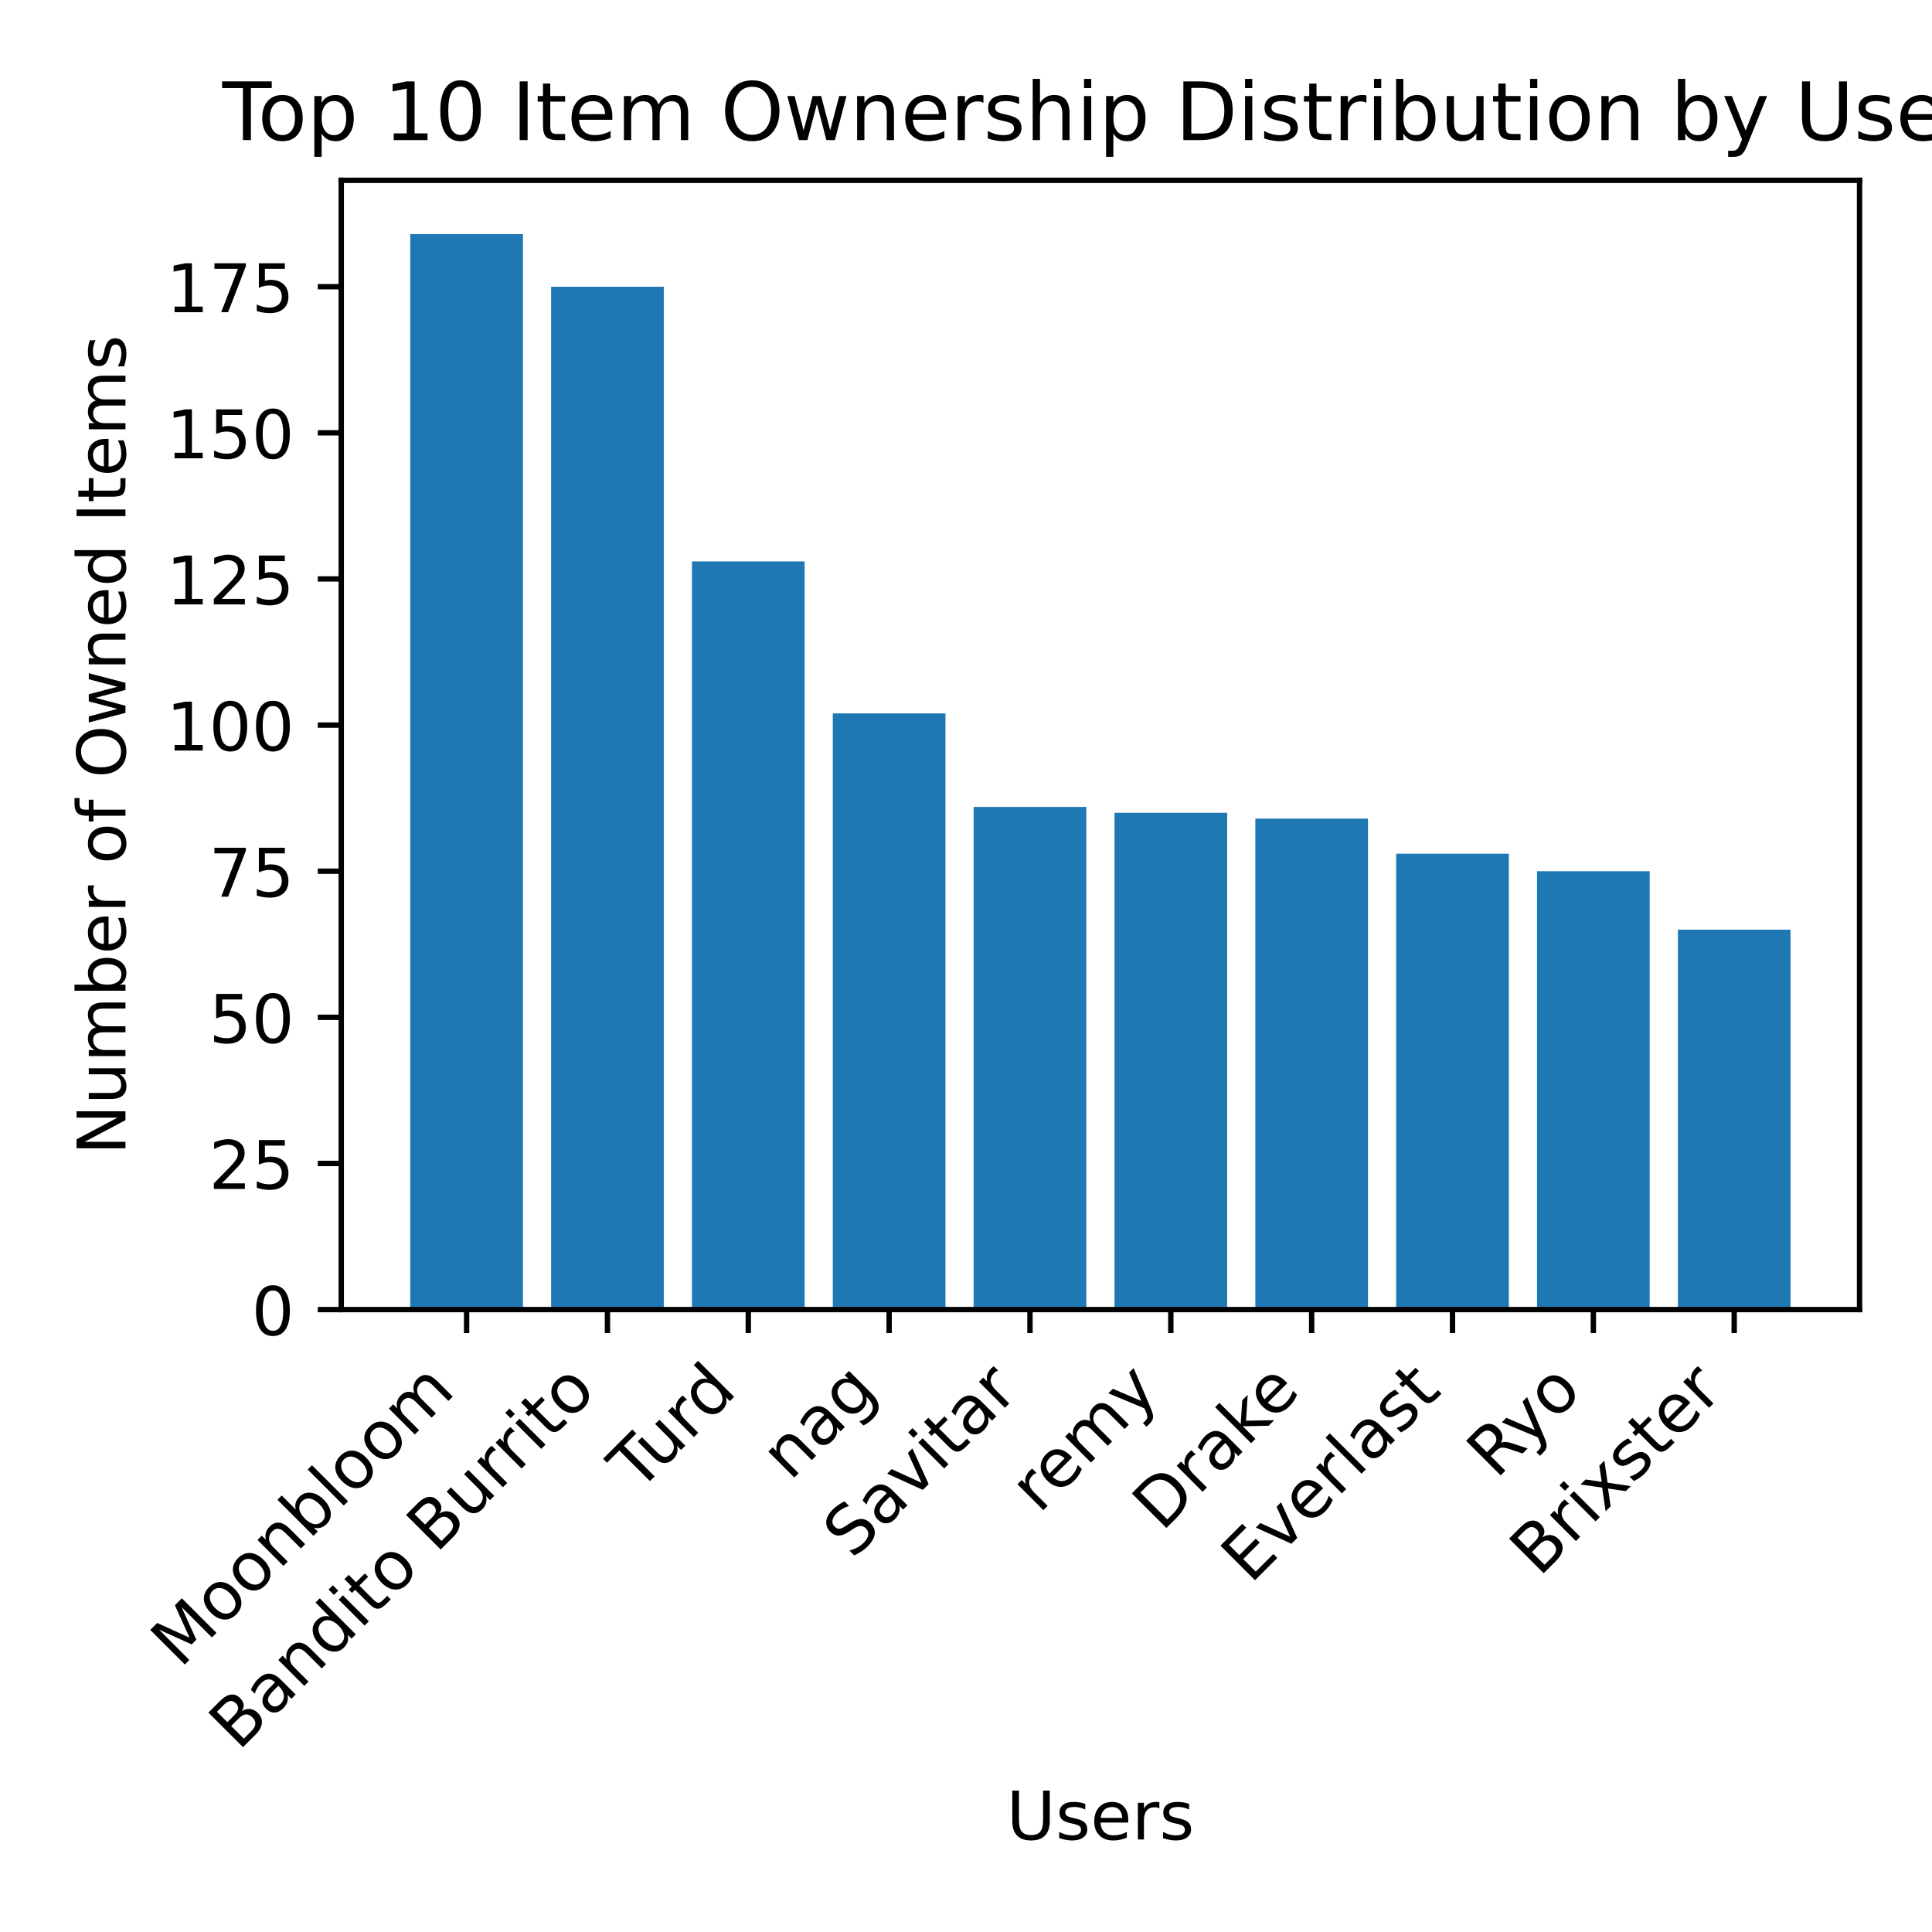
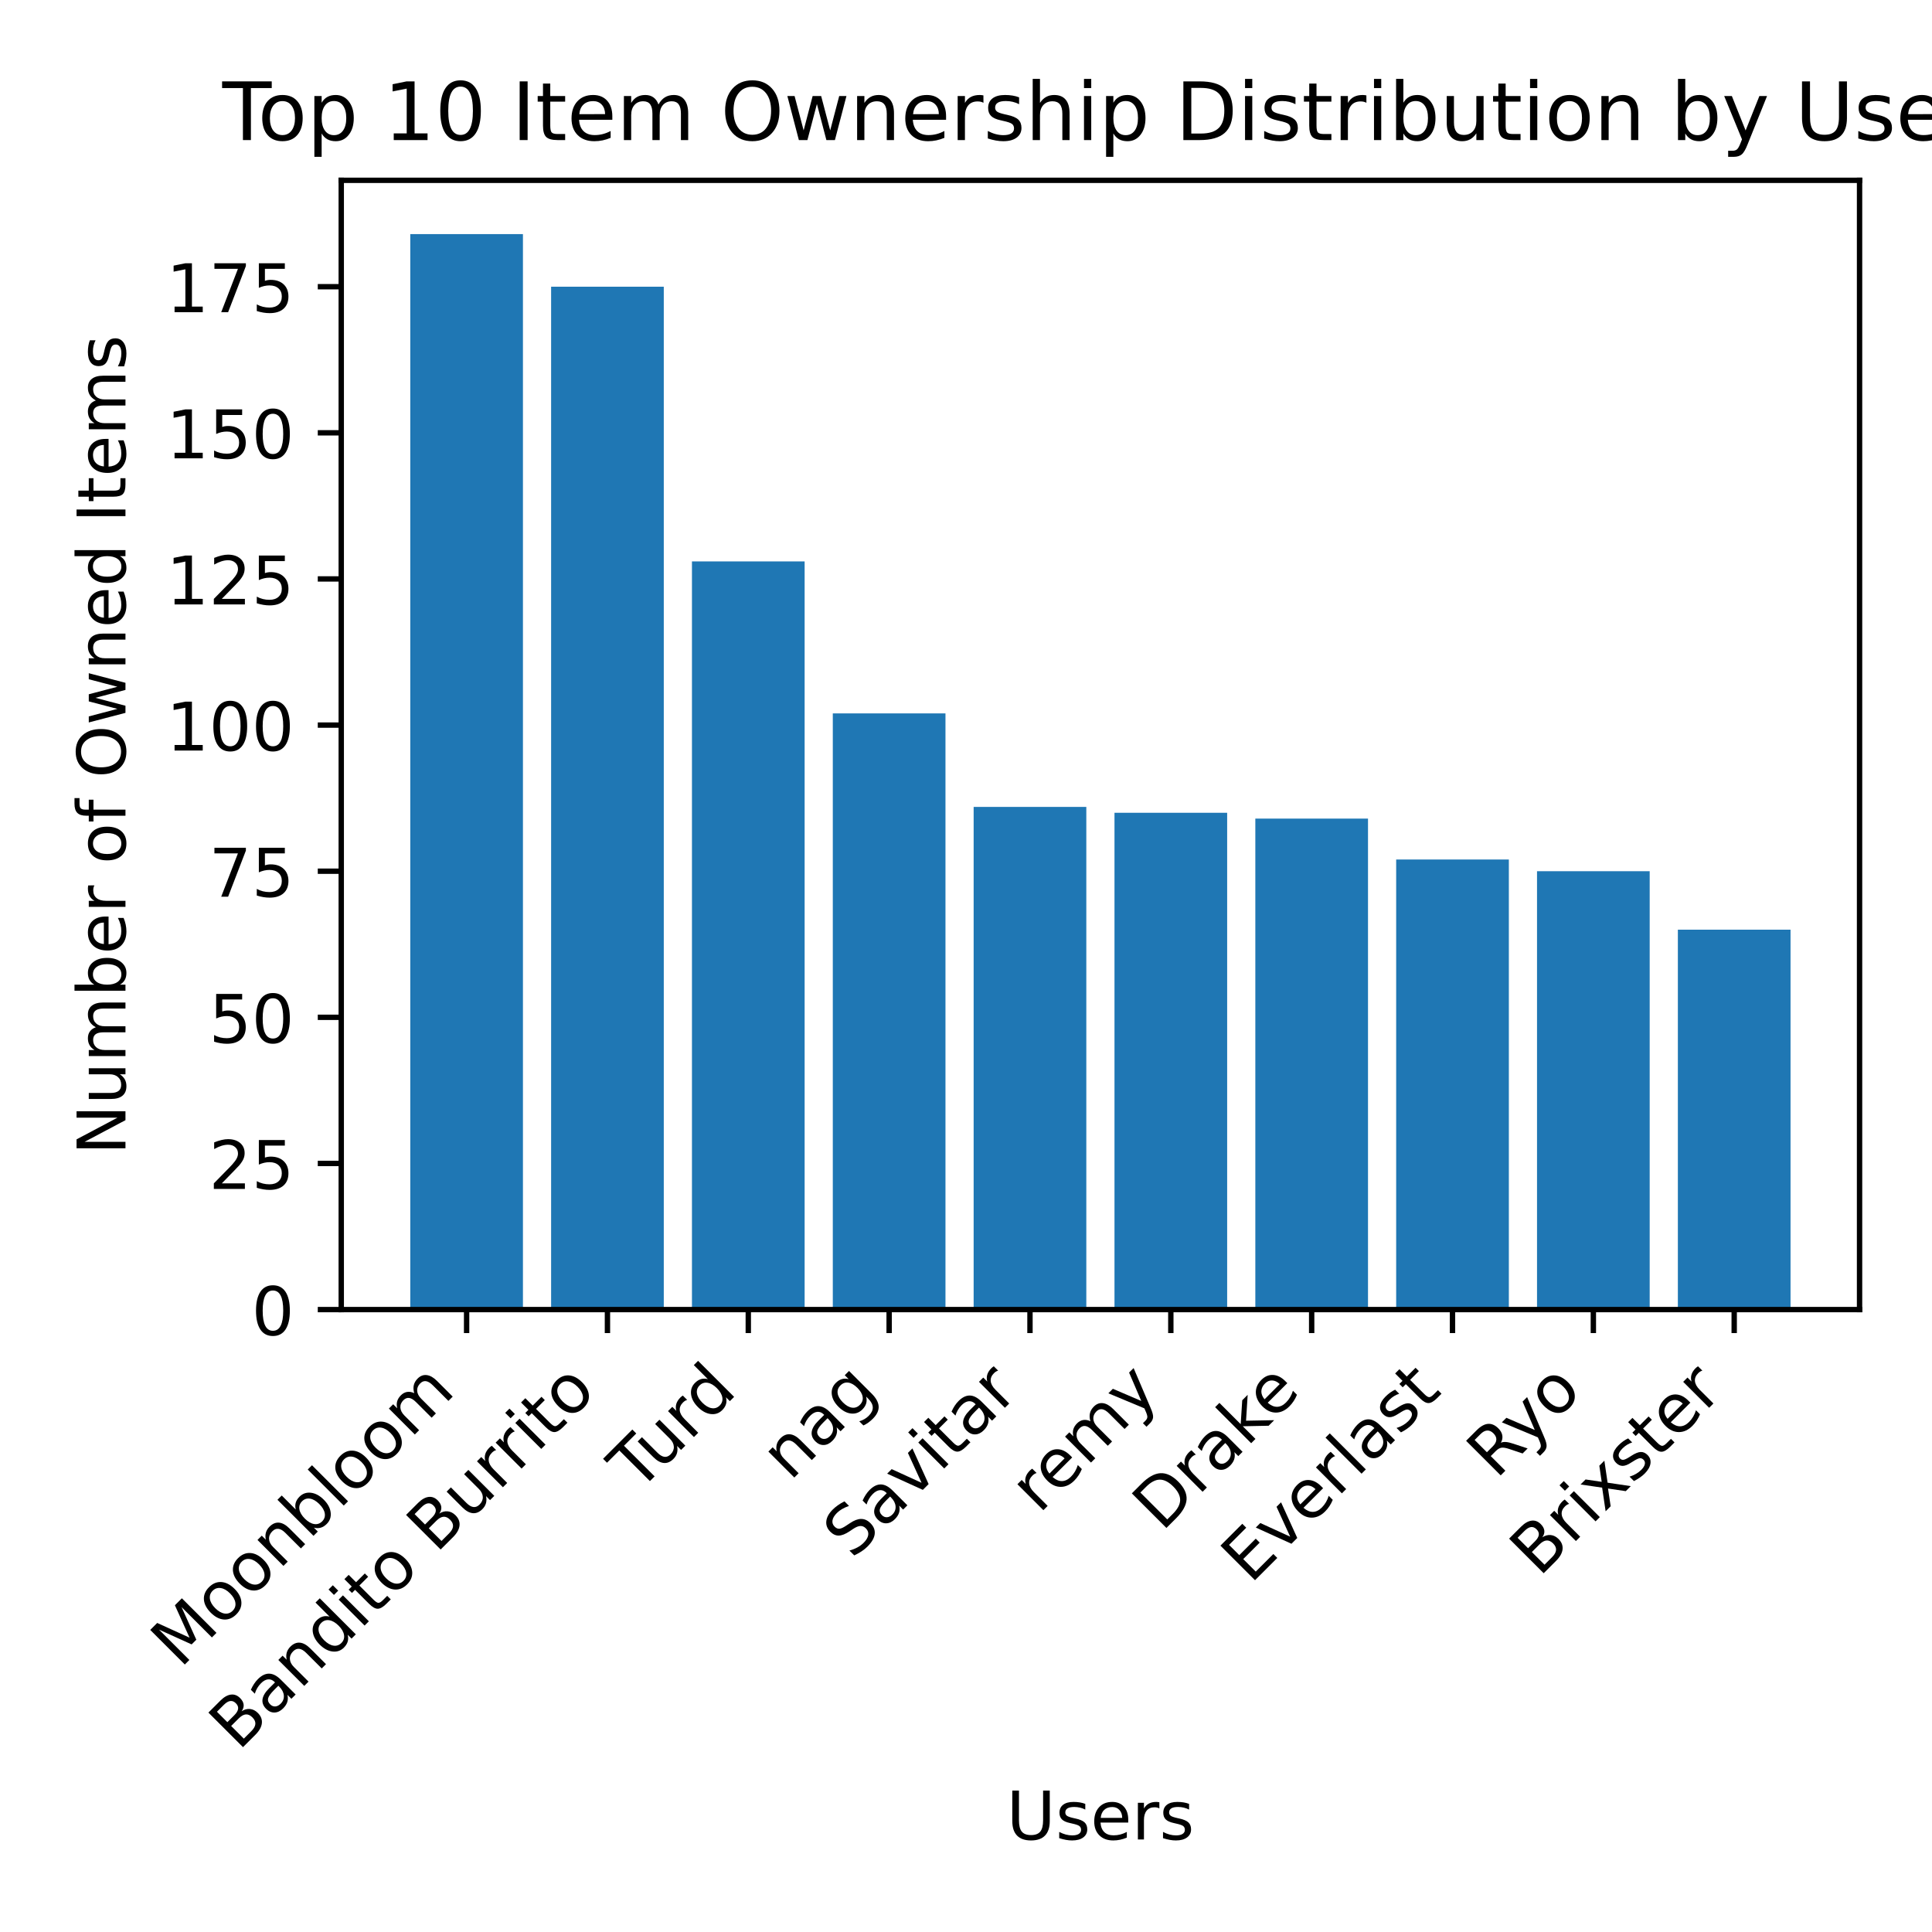
<svg xmlns="http://www.w3.org/2000/svg" xmlns:xlink="http://www.w3.org/1999/xlink" width="288pt" height="288pt" viewBox="0 0 288 288" version="1.1">
  <defs>
    <style type="text/css">*{stroke-linejoin: round; stroke-linecap: butt}</style>
  </defs>
  <g id="figure_1">
    <g id="patch_1">
      <path d="M 0 288  L 288 288  L 288 0  L 0 0  z " style="fill: #ffffff" />
    </g>
    <g id="axes_1">
      <g id="patch_2">
        <path d="M 50.87 195.217  L 277.2 195.217  L 277.2 26.88  L 50.87 26.88  z " style="fill: #ffffff" />
      </g>
      <g id="patch_3">
-         <path d="M 61.158 195.217  L 77.954 195.217  L 77.954 34.896  L 61.158 34.896  z " clip-path="url(#p4b53e08533)" style="fill: #1f77b4" />
+         <path d="M 61.158 195.217  L 77.954 195.217  L 77.954 34.896  L 61.158 34.896  z " clip-path="url(#pe0f79b9801)" style="fill: #1f77b4" />
      </g>
      <g id="patch_4">
-         <path d="M 82.153 195.217  L 98.949 195.217  L 98.949 42.738  L 82.153 42.738  z " clip-path="url(#p4b53e08533)" style="fill: #1f77b4" />
+         <path d="M 82.153 195.217  L 98.949 195.217  L 98.949 42.738  L 82.153 42.738  z " clip-path="url(#pe0f79b9801)" style="fill: #1f77b4" />
      </g>
      <g id="patch_5">
-         <path d="M 103.148 195.217  L 119.945 195.217  L 119.945 83.689  L 103.148 83.689  z " clip-path="url(#p4b53e08533)" style="fill: #1f77b4" />
+         <path d="M 103.148 195.217  L 119.945 195.217  L 119.945 83.689  L 103.148 83.689  z " clip-path="url(#pe0f79b9801)" style="fill: #1f77b4" />
      </g>
      <g id="patch_6">
-         <path d="M 124.144 195.217  L 140.94 195.217  L 140.94 106.343  L 124.144 106.343  z " clip-path="url(#p4b53e08533)" style="fill: #1f77b4" />
+         <path d="M 124.144 195.217  L 140.94 195.217  L 140.94 106.343  L 124.144 106.343  z " clip-path="url(#pe0f79b9801)" style="fill: #1f77b4" />
      </g>
      <g id="patch_7">
-         <path d="M 145.139 195.217  L 161.935 195.217  L 161.935 120.284  L 145.139 120.284  z " clip-path="url(#p4b53e08533)" style="fill: #1f77b4" />
+         <path d="M 145.139 195.217  L 161.935 195.217  L 161.935 120.284  L 145.139 120.284  z " clip-path="url(#pe0f79b9801)" style="fill: #1f77b4" />
      </g>
      <g id="patch_8">
-         <path d="M 166.135 195.217  L 182.931 195.217  L 182.931 121.156  L 166.135 121.156  z " clip-path="url(#p4b53e08533)" style="fill: #1f77b4" />
+         <path d="M 166.135 195.217  L 182.931 195.217  L 182.931 121.156  L 166.135 121.156  z " clip-path="url(#pe0f79b9801)" style="fill: #1f77b4" />
      </g>
      <g id="patch_9">
-         <path d="M 187.13 195.217  L 203.926 195.217  L 203.926 122.027  L 187.13 122.027  z " clip-path="url(#p4b53e08533)" style="fill: #1f77b4" />
+         <path d="M 187.13 195.217  L 203.926 195.217  L 203.926 122.027  L 187.13 122.027  z " clip-path="url(#pe0f79b9801)" style="fill: #1f77b4" />
      </g>
      <g id="patch_10">
-         <path d="M 208.125 195.217  L 224.922 195.217  L 224.922 127.255  L 208.125 127.255  z " clip-path="url(#p4b53e08533)" style="fill: #1f77b4" />
+         <path d="M 208.125 195.217  L 224.922 195.217  L 224.922 128.126  L 208.125 128.126  z " clip-path="url(#pe0f79b9801)" style="fill: #1f77b4" />
      </g>
      <g id="patch_11">
-         <path d="M 229.121 195.217  L 245.917 195.217  L 245.917 129.869  L 229.121 129.869  z " clip-path="url(#p4b53e08533)" style="fill: #1f77b4" />
+         <path d="M 229.121 195.217  L 245.917 195.217  L 245.917 129.869  L 229.121 129.869  z " clip-path="url(#pe0f79b9801)" style="fill: #1f77b4" />
      </g>
      <g id="patch_12">
-         <path d="M 250.116 195.217  L 266.912 195.217  L 266.912 138.582  L 250.116 138.582  z " clip-path="url(#p4b53e08533)" style="fill: #1f77b4" />
+         <path d="M 250.116 195.217  L 266.912 195.217  L 266.912 138.582  L 250.116 138.582  z " clip-path="url(#pe0f79b9801)" style="fill: #1f77b4" />
      </g>
      <g id="matplotlib.axis_1">
        <g id="xtick_1">
          <g id="line2d_1">
            <defs>
-               <path id="mb333f259b3" d="M 0 0  L 0 3.5  " style="stroke: #000000; stroke-width: 0.8" />
+               <path id="m6196be6528" d="M 0 0  L 0 3.5  " style="stroke: #000000; stroke-width: 0.8" />
            </defs>
            <g>
-               <use xlink:href="#mb333f259b3" x="69.556" y="195.217" style="stroke: #000000; stroke-width: 0.8" />
+               <use xlink:href="#m6196be6528" x="69.556" y="195.217" style="stroke: #000000; stroke-width: 0.8" />
            </g>
          </g>
          <g id="text_1">
            <g transform="translate(26.85546 248.8196) rotate(-45) scale(0.1 -0.1)">
              <defs>
                <path id="DejaVuSans-4d" d="M 628 4666  L 1569 4666  L 2759 1491  L 3956 4666  L 4897 4666  L 4897 0  L 4281 0  L 4281 4097  L 3078 897  L 2444 897  L 1241 4097  L 1241 0  L 628 0  L 628 4666  z " transform="scale(0.015625)" />
                <path id="DejaVuSans-6f" d="M 1959 3097  Q 1497 3097 1228 2736  Q 959 2375 959 1747  Q 959 1119 1226 758  Q 1494 397 1959 397  Q 2419 397 2687 759  Q 2956 1122 2956 1747  Q 2956 2369 2687 2733  Q 2419 3097 1959 3097  z M 1959 3584  Q 2709 3584 3137 3096  Q 3566 2609 3566 1747  Q 3566 888 3137 398  Q 2709 -91 1959 -91  Q 1206 -91 779 398  Q 353 888 353 1747  Q 353 2609 779 3096  Q 1206 3584 1959 3584  z " transform="scale(0.015625)" />
                <path id="DejaVuSans-6e" d="M 3513 2113  L 3513 0  L 2938 0  L 2938 2094  Q 2938 2591 2744 2837  Q 2550 3084 2163 3084  Q 1697 3084 1428 2787  Q 1159 2491 1159 1978  L 1159 0  L 581 0  L 581 3500  L 1159 3500  L 1159 2956  Q 1366 3272 1645 3428  Q 1925 3584 2291 3584  Q 2894 3584 3203 3211  Q 3513 2838 3513 2113  z " transform="scale(0.015625)" />
                <path id="DejaVuSans-62" d="M 3116 1747  Q 3116 2381 2855 2742  Q 2594 3103 2138 3103  Q 1681 3103 1420 2742  Q 1159 2381 1159 1747  Q 1159 1113 1420 752  Q 1681 391 2138 391  Q 2594 391 2855 752  Q 3116 1113 3116 1747  z M 1159 2969  Q 1341 3281 1617 3432  Q 1894 3584 2278 3584  Q 2916 3584 3314 3078  Q 3713 2572 3713 1747  Q 3713 922 3314 415  Q 2916 -91 2278 -91  Q 1894 -91 1617 61  Q 1341 213 1159 525  L 1159 0  L 581 0  L 581 4863  L 1159 4863  L 1159 2969  z " transform="scale(0.015625)" />
                <path id="DejaVuSans-6c" d="M 603 4863  L 1178 4863  L 1178 0  L 603 0  L 603 4863  z " transform="scale(0.015625)" />
                <path id="DejaVuSans-6d" d="M 3328 2828  Q 3544 3216 3844 3400  Q 4144 3584 4550 3584  Q 5097 3584 5394 3201  Q 5691 2819 5691 2113  L 5691 0  L 5113 0  L 5113 2094  Q 5113 2597 4934 2840  Q 4756 3084 4391 3084  Q 3944 3084 3684 2787  Q 3425 2491 3425 1978  L 3425 0  L 2847 0  L 2847 2094  Q 2847 2600 2669 2842  Q 2491 3084 2119 3084  Q 1678 3084 1418 2786  Q 1159 2488 1159 1978  L 1159 0  L 581 0  L 581 3500  L 1159 3500  L 1159 2956  Q 1356 3278 1631 3431  Q 1906 3584 2284 3584  Q 2666 3584 2933 3390  Q 3200 3197 3328 2828  z " transform="scale(0.015625)" />
              </defs>
              <use xlink:href="#DejaVuSans-4d" />
              <use xlink:href="#DejaVuSans-6f" x="86.279" />
              <use xlink:href="#DejaVuSans-6f" x="147.461" />
              <use xlink:href="#DejaVuSans-6e" x="208.643" />
              <use xlink:href="#DejaVuSans-62" x="272.021" />
              <use xlink:href="#DejaVuSans-6c" x="335.498" />
              <use xlink:href="#DejaVuSans-6f" x="363.281" />
              <use xlink:href="#DejaVuSans-6f" x="424.463" />
              <use xlink:href="#DejaVuSans-6d" x="485.645" />
            </g>
          </g>
        </g>
        <g id="xtick_2">
          <g id="line2d_2">
            <g>
-               <use xlink:href="#mb333f259b3" x="90.551" y="195.217" style="stroke: #000000; stroke-width: 0.8" />
+               <use xlink:href="#m6196be6528" x="90.551" y="195.217" style="stroke: #000000; stroke-width: 0.8" />
            </g>
          </g>
          <g id="text_2">
            <g transform="translate(35.52949 261.141) rotate(-45) scale(0.1 -0.1)">
              <defs>
                <path id="DejaVuSans-42" d="M 1259 2228  L 1259 519  L 2272 519  Q 2781 519 3026 730  Q 3272 941 3272 1375  Q 3272 1813 3026 2020  Q 2781 2228 2272 2228  L 1259 2228  z M 1259 4147  L 1259 2741  L 2194 2741  Q 2656 2741 2882 2914  Q 3109 3088 3109 3444  Q 3109 3797 2882 3972  Q 2656 4147 2194 4147  L 1259 4147  z M 628 4666  L 2241 4666  Q 2963 4666 3353 4366  Q 3744 4066 3744 3513  Q 3744 3084 3544 2831  Q 3344 2578 2956 2516  Q 3422 2416 3680 2098  Q 3938 1781 3938 1306  Q 3938 681 3513 340  Q 3088 0 2303 0  L 628 0  L 628 4666  z " transform="scale(0.015625)" />
                <path id="DejaVuSans-61" d="M 2194 1759  Q 1497 1759 1228 1600  Q 959 1441 959 1056  Q 959 750 1161 570  Q 1363 391 1709 391  Q 2188 391 2477 730  Q 2766 1069 2766 1631  L 2766 1759  L 2194 1759  z M 3341 1997  L 3341 0  L 2766 0  L 2766 531  Q 2569 213 2275 61  Q 1981 -91 1556 -91  Q 1019 -91 701 211  Q 384 513 384 1019  Q 384 1609 779 1909  Q 1175 2209 1959 2209  L 2766 2209  L 2766 2266  Q 2766 2663 2505 2880  Q 2244 3097 1772 3097  Q 1472 3097 1187 3025  Q 903 2953 641 2809  L 641 3341  Q 956 3463 1253 3523  Q 1550 3584 1831 3584  Q 2591 3584 2966 3190  Q 3341 2797 3341 1997  z " transform="scale(0.015625)" />
                <path id="DejaVuSans-64" d="M 2906 2969  L 2906 4863  L 3481 4863  L 3481 0  L 2906 0  L 2906 525  Q 2725 213 2448 61  Q 2172 -91 1784 -91  Q 1150 -91 751 415  Q 353 922 353 1747  Q 353 2572 751 3078  Q 1150 3584 1784 3584  Q 2172 3584 2448 3432  Q 2725 3281 2906 2969  z M 947 1747  Q 947 1113 1208 752  Q 1469 391 1925 391  Q 2381 391 2643 752  Q 2906 1113 2906 1747  Q 2906 2381 2643 2742  Q 2381 3103 1925 3103  Q 1469 3103 1208 2742  Q 947 2381 947 1747  z " transform="scale(0.015625)" />
                <path id="DejaVuSans-69" d="M 603 3500  L 1178 3500  L 1178 0  L 603 0  L 603 3500  z M 603 4863  L 1178 4863  L 1178 4134  L 603 4134  L 603 4863  z " transform="scale(0.015625)" />
                <path id="DejaVuSans-74" d="M 1172 4494  L 1172 3500  L 2356 3500  L 2356 3053  L 1172 3053  L 1172 1153  Q 1172 725 1289 603  Q 1406 481 1766 481  L 2356 481  L 2356 0  L 1766 0  Q 1100 0 847 248  Q 594 497 594 1153  L 594 3053  L 172 3053  L 172 3500  L 594 3500  L 594 4494  L 1172 4494  z " transform="scale(0.015625)" />
                <path id="DejaVuSans-20" transform="scale(0.015625)" />
                <path id="DejaVuSans-75" d="M 544 1381  L 544 3500  L 1119 3500  L 1119 1403  Q 1119 906 1312 657  Q 1506 409 1894 409  Q 2359 409 2629 706  Q 2900 1003 2900 1516  L 2900 3500  L 3475 3500  L 3475 0  L 2900 0  L 2900 538  Q 2691 219 2414 64  Q 2138 -91 1772 -91  Q 1169 -91 856 284  Q 544 659 544 1381  z M 1991 3584  L 1991 3584  z " transform="scale(0.015625)" />
                <path id="DejaVuSans-72" d="M 2631 2963  Q 2534 3019 2420 3045  Q 2306 3072 2169 3072  Q 1681 3072 1420 2755  Q 1159 2438 1159 1844  L 1159 0  L 581 0  L 581 3500  L 1159 3500  L 1159 2956  Q 1341 3275 1631 3429  Q 1922 3584 2338 3584  Q 2397 3584 2469 3576  Q 2541 3569 2628 3553  L 2631 2963  z " transform="scale(0.015625)" />
              </defs>
              <use xlink:href="#DejaVuSans-42" />
              <use xlink:href="#DejaVuSans-61" x="68.604" />
              <use xlink:href="#DejaVuSans-6e" x="129.883" />
              <use xlink:href="#DejaVuSans-64" x="193.262" />
              <use xlink:href="#DejaVuSans-69" x="256.738" />
              <use xlink:href="#DejaVuSans-74" x="284.521" />
              <use xlink:href="#DejaVuSans-6f" x="323.73" />
              <use xlink:href="#DejaVuSans-20" x="384.912" />
              <use xlink:href="#DejaVuSans-42" x="416.699" />
              <use xlink:href="#DejaVuSans-75" x="485.303" />
              <use xlink:href="#DejaVuSans-72" x="548.682" />
              <use xlink:href="#DejaVuSans-72" x="588.045" />
              <use xlink:href="#DejaVuSans-69" x="629.158" />
              <use xlink:href="#DejaVuSans-74" x="656.941" />
              <use xlink:href="#DejaVuSans-6f" x="696.15" />
            </g>
          </g>
        </g>
        <g id="xtick_3">
          <g id="line2d_3">
            <g>
-               <use xlink:href="#mb333f259b3" x="111.547" y="195.217" style="stroke: #000000; stroke-width: 0.8" />
+               <use xlink:href="#m6196be6528" x="111.547" y="195.217" style="stroke: #000000; stroke-width: 0.8" />
            </g>
          </g>
          <g id="text_3">
            <g transform="translate(95.07322 222.5926) rotate(-45) scale(0.1 -0.1)">
              <defs>
                <path id="DejaVuSans-54" d="M -19 4666  L 3928 4666  L 3928 4134  L 2272 4134  L 2272 0  L 1638 0  L 1638 4134  L -19 4134  L -19 4666  z " transform="scale(0.015625)" />
              </defs>
              <use xlink:href="#DejaVuSans-54" />
              <use xlink:href="#DejaVuSans-75" x="45.959" />
              <use xlink:href="#DejaVuSans-72" x="109.338" />
              <use xlink:href="#DejaVuSans-64" x="148.701" />
            </g>
          </g>
        </g>
        <g id="xtick_4">
          <g id="line2d_4">
            <g>
-               <use xlink:href="#mb333f259b3" x="132.542" y="195.217" style="stroke: #000000; stroke-width: 0.8" />
+               <use xlink:href="#m6196be6528" x="132.542" y="195.217" style="stroke: #000000; stroke-width: 0.8" />
            </g>
          </g>
          <g id="text_4">
            <g transform="translate(117.7678 220.8934) rotate(-45) scale(0.1 -0.1)">
              <defs>
                <path id="DejaVuSans-67" d="M 2906 1791  Q 2906 2416 2648 2759  Q 2391 3103 1925 3103  Q 1463 3103 1205 2759  Q 947 2416 947 1791  Q 947 1169 1205 825  Q 1463 481 1925 481  Q 2391 481 2648 825  Q 2906 1169 2906 1791  z M 3481 434  Q 3481 -459 3084 -895  Q 2688 -1331 1869 -1331  Q 1566 -1331 1297 -1286  Q 1028 -1241 775 -1147  L 775 -588  Q 1028 -725 1275 -790  Q 1522 -856 1778 -856  Q 2344 -856 2625 -561  Q 2906 -266 2906 331  L 2906 616  Q 2728 306 2450 153  Q 2172 0 1784 0  Q 1141 0 747 490  Q 353 981 353 1791  Q 353 2603 747 3093  Q 1141 3584 1784 3584  Q 2172 3584 2450 3431  Q 2728 3278 2906 2969  L 2906 3500  L 3481 3500  L 3481 434  z " transform="scale(0.015625)" />
              </defs>
              <use xlink:href="#DejaVuSans-6e" />
              <use xlink:href="#DejaVuSans-61" x="63.379" />
              <use xlink:href="#DejaVuSans-67" x="124.658" />
            </g>
          </g>
        </g>
        <g id="xtick_5">
          <g id="line2d_5">
            <g>
-               <use xlink:href="#mb333f259b3" x="153.537" y="195.217" style="stroke: #000000; stroke-width: 0.8" />
+               <use xlink:href="#m6196be6528" x="153.537" y="195.217" style="stroke: #000000; stroke-width: 0.8" />
            </g>
          </g>
          <g id="text_5">
            <g transform="translate(127.0827 232.5739) rotate(-45) scale(0.1 -0.1)">
              <defs>
                <path id="DejaVuSans-53" d="M 3425 4513  L 3425 3897  Q 3066 4069 2747 4153  Q 2428 4238 2131 4238  Q 1616 4238 1336 4038  Q 1056 3838 1056 3469  Q 1056 3159 1242 3001  Q 1428 2844 1947 2747  L 2328 2669  Q 3034 2534 3370 2195  Q 3706 1856 3706 1288  Q 3706 609 3251 259  Q 2797 -91 1919 -91  Q 1588 -91 1214 -16  Q 841 59 441 206  L 441 856  Q 825 641 1194 531  Q 1563 422 1919 422  Q 2459 422 2753 634  Q 3047 847 3047 1241  Q 3047 1584 2836 1778  Q 2625 1972 2144 2069  L 1759 2144  Q 1053 2284 737 2584  Q 422 2884 422 3419  Q 422 4038 858 4394  Q 1294 4750 2059 4750  Q 2388 4750 2728 4690  Q 3069 4631 3425 4513  z " transform="scale(0.015625)" />
                <path id="DejaVuSans-76" d="M 191 3500  L 800 3500  L 1894 563  L 2988 3500  L 3597 3500  L 2284 0  L 1503 0  L 191 3500  z " transform="scale(0.015625)" />
              </defs>
              <use xlink:href="#DejaVuSans-53" />
              <use xlink:href="#DejaVuSans-61" x="63.477" />
              <use xlink:href="#DejaVuSans-76" x="124.756" />
              <use xlink:href="#DejaVuSans-69" x="183.936" />
              <use xlink:href="#DejaVuSans-74" x="211.719" />
              <use xlink:href="#DejaVuSans-61" x="250.928" />
              <use xlink:href="#DejaVuSans-72" x="312.207" />
            </g>
          </g>
        </g>
        <g id="xtick_6">
          <g id="line2d_6">
            <g>
-               <use xlink:href="#mb333f259b3" x="174.533" y="195.217" style="stroke: #000000; stroke-width: 0.8" />
+               <use xlink:href="#m6196be6528" x="174.533" y="195.217" style="stroke: #000000; stroke-width: 0.8" />
            </g>
          </g>
          <g id="text_6">
            <g transform="translate(154.8906 225.7613) rotate(-45) scale(0.1 -0.1)">
              <defs>
                <path id="DejaVuSans-65" d="M 3597 1894  L 3597 1613  L 953 1613  Q 991 1019 1311 708  Q 1631 397 2203 397  Q 2534 397 2845 478  Q 3156 559 3463 722  L 3463 178  Q 3153 47 2828 -22  Q 2503 -91 2169 -91  Q 1331 -91 842 396  Q 353 884 353 1716  Q 353 2575 817 3079  Q 1281 3584 2069 3584  Q 2775 3584 3186 3129  Q 3597 2675 3597 1894  z M 3022 2063  Q 3016 2534 2758 2815  Q 2500 3097 2075 3097  Q 1594 3097 1305 2825  Q 1016 2553 972 2059  L 3022 2063  z " transform="scale(0.015625)" />
                <path id="DejaVuSans-79" d="M 2059 -325  Q 1816 -950 1584 -1140  Q 1353 -1331 966 -1331  L 506 -1331  L 506 -850  L 844 -850  Q 1081 -850 1212 -737  Q 1344 -625 1503 -206  L 1606 56  L 191 3500  L 800 3500  L 1894 763  L 2988 3500  L 3597 3500  L 2059 -325  z " transform="scale(0.015625)" />
              </defs>
              <use xlink:href="#DejaVuSans-72" />
              <use xlink:href="#DejaVuSans-65" x="38.863" />
              <use xlink:href="#DejaVuSans-6d" x="100.387" />
              <use xlink:href="#DejaVuSans-79" x="197.799" />
            </g>
          </g>
        </g>
        <g id="xtick_7">
          <g id="line2d_7">
            <g>
-               <use xlink:href="#mb333f259b3" x="195.528" y="195.217" style="stroke: #000000; stroke-width: 0.8" />
+               <use xlink:href="#m6196be6528" x="195.528" y="195.217" style="stroke: #000000; stroke-width: 0.8" />
            </g>
          </g>
          <g id="text_7">
            <g transform="translate(173.1835 228.4638) rotate(-45) scale(0.1 -0.1)">
              <defs>
                <path id="DejaVuSans-44" d="M 1259 4147  L 1259 519  L 2022 519  Q 2988 519 3436 956  Q 3884 1394 3884 2338  Q 3884 3275 3436 3711  Q 2988 4147 2022 4147  L 1259 4147  z M 628 4666  L 1925 4666  Q 3281 4666 3915 4102  Q 4550 3538 4550 2338  Q 4550 1131 3912 565  Q 3275 0 1925 0  L 628 0  L 628 4666  z " transform="scale(0.015625)" />
                <path id="DejaVuSans-6b" d="M 581 4863  L 1159 4863  L 1159 1991  L 2875 3500  L 3609 3500  L 1753 1863  L 3688 0  L 2938 0  L 1159 1709  L 1159 0  L 581 0  L 581 4863  z " transform="scale(0.015625)" />
              </defs>
              <use xlink:href="#DejaVuSans-44" />
              <use xlink:href="#DejaVuSans-72" x="77.002" />
              <use xlink:href="#DejaVuSans-61" x="118.115" />
              <use xlink:href="#DejaVuSans-6b" x="179.395" />
              <use xlink:href="#DejaVuSans-65" x="233.68" />
            </g>
          </g>
        </g>
        <g id="xtick_8">
          <g id="line2d_8">
            <g>
-               <use xlink:href="#mb333f259b3" x="216.523" y="195.217" style="stroke: #000000; stroke-width: 0.8" />
+               <use xlink:href="#m6196be6528" x="216.523" y="195.217" style="stroke: #000000; stroke-width: 0.8" />
            </g>
          </g>
          <g id="text_8">
            <g transform="translate(186.3885 236.2541) rotate(-45) scale(0.1 -0.1)">
              <defs>
                <path id="DejaVuSans-45" d="M 628 4666  L 3578 4666  L 3578 4134  L 1259 4134  L 1259 2753  L 3481 2753  L 3481 2222  L 1259 2222  L 1259 531  L 3634 531  L 3634 0  L 628 0  L 628 4666  z " transform="scale(0.015625)" />
                <path id="DejaVuSans-73" d="M 2834 3397  L 2834 2853  Q 2591 2978 2328 3040  Q 2066 3103 1784 3103  Q 1356 3103 1142 2972  Q 928 2841 928 2578  Q 928 2378 1081 2264  Q 1234 2150 1697 2047  L 1894 2003  Q 2506 1872 2764 1633  Q 3022 1394 3022 966  Q 3022 478 2636 193  Q 2250 -91 1575 -91  Q 1294 -91 989 -36  Q 684 19 347 128  L 347 722  Q 666 556 975 473  Q 1284 391 1588 391  Q 1994 391 2212 530  Q 2431 669 2431 922  Q 2431 1156 2273 1281  Q 2116 1406 1581 1522  L 1381 1569  Q 847 1681 609 1914  Q 372 2147 372 2553  Q 372 3047 722 3315  Q 1072 3584 1716 3584  Q 2034 3584 2315 3537  Q 2597 3491 2834 3397  z " transform="scale(0.015625)" />
              </defs>
              <use xlink:href="#DejaVuSans-45" />
              <use xlink:href="#DejaVuSans-76" x="63.184" />
              <use xlink:href="#DejaVuSans-65" x="122.363" />
              <use xlink:href="#DejaVuSans-72" x="183.887" />
              <use xlink:href="#DejaVuSans-6c" x="225" />
              <use xlink:href="#DejaVuSans-61" x="252.783" />
              <use xlink:href="#DejaVuSans-73" x="314.062" />
              <use xlink:href="#DejaVuSans-74" x="366.162" />
            </g>
          </g>
        </g>
        <g id="xtick_9">
          <g id="line2d_9">
            <g>
-               <use xlink:href="#mb333f259b3" x="237.519" y="195.217" style="stroke: #000000; stroke-width: 0.8" />
+               <use xlink:href="#m6196be6528" x="237.519" y="195.217" style="stroke: #000000; stroke-width: 0.8" />
            </g>
          </g>
          <g id="text_9">
            <g transform="translate(223.012 220.626) rotate(-45) scale(0.1 -0.1)">
              <defs>
                <path id="DejaVuSans-52" d="M 2841 2188  Q 3044 2119 3236 1894  Q 3428 1669 3622 1275  L 4263 0  L 3584 0  L 2988 1197  Q 2756 1666 2539 1819  Q 2322 1972 1947 1972  L 1259 1972  L 1259 0  L 628 0  L 628 4666  L 2053 4666  Q 2853 4666 3247 4331  Q 3641 3997 3641 3322  Q 3641 2881 3436 2590  Q 3231 2300 2841 2188  z M 1259 4147  L 1259 2491  L 2053 2491  Q 2509 2491 2742 2702  Q 2975 2913 2975 3322  Q 2975 3731 2742 3939  Q 2509 4147 2053 4147  L 1259 4147  z " transform="scale(0.015625)" />
              </defs>
              <use xlink:href="#DejaVuSans-52" />
              <use xlink:href="#DejaVuSans-79" x="63.982" />
              <use xlink:href="#DejaVuSans-6f" x="123.162" />
            </g>
          </g>
        </g>
        <g id="xtick_10">
          <g id="line2d_10">
            <g>
-               <use xlink:href="#mb333f259b3" x="258.514" y="195.217" style="stroke: #000000; stroke-width: 0.8" />
+               <use xlink:href="#m6196be6528" x="258.514" y="195.217" style="stroke: #000000; stroke-width: 0.8" />
            </g>
          </g>
          <g id="text_10">
            <g transform="translate(229.4222 235.2112) rotate(-45) scale(0.1 -0.1)">
              <defs>
                <path id="DejaVuSans-78" d="M 3513 3500  L 2247 1797  L 3578 0  L 2900 0  L 1881 1375  L 863 0  L 184 0  L 1544 1831  L 300 3500  L 978 3500  L 1906 2253  L 2834 3500  L 3513 3500  z " transform="scale(0.015625)" />
              </defs>
              <use xlink:href="#DejaVuSans-42" />
              <use xlink:href="#DejaVuSans-72" x="68.604" />
              <use xlink:href="#DejaVuSans-69" x="109.717" />
              <use xlink:href="#DejaVuSans-78" x="137.5" />
              <use xlink:href="#DejaVuSans-73" x="196.68" />
              <use xlink:href="#DejaVuSans-74" x="248.779" />
              <use xlink:href="#DejaVuSans-65" x="287.988" />
              <use xlink:href="#DejaVuSans-72" x="349.512" />
            </g>
          </g>
        </g>
        <g id="text_11">
          <g transform="translate(150.0342 274.21) scale(0.1 -0.1)">
            <defs>
              <path id="DejaVuSans-55" d="M 556 4666  L 1191 4666  L 1191 1831  Q 1191 1081 1462 751  Q 1734 422 2344 422  Q 2950 422 3222 751  Q 3494 1081 3494 1831  L 3494 4666  L 4128 4666  L 4128 1753  Q 4128 841 3676 375  Q 3225 -91 2344 -91  Q 1459 -91 1007 375  Q 556 841 556 1753  L 556 4666  z " transform="scale(0.015625)" />
            </defs>
            <use xlink:href="#DejaVuSans-55" />
            <use xlink:href="#DejaVuSans-73" x="73.193" />
            <use xlink:href="#DejaVuSans-65" x="125.293" />
            <use xlink:href="#DejaVuSans-72" x="186.816" />
            <use xlink:href="#DejaVuSans-73" x="227.93" />
          </g>
        </g>
      </g>
      <g id="matplotlib.axis_2">
        <g id="ytick_1">
          <g id="line2d_11">
            <defs>
-               <path id="mc5f87d01f3" d="M 0 0  L -3.5 0  " style="stroke: #000000; stroke-width: 0.8" />
+               <path id="m54d9de2e41" d="M 0 0  L -3.5 0  " style="stroke: #000000; stroke-width: 0.8" />
            </defs>
            <g>
-               <use xlink:href="#mc5f87d01f3" x="50.87" y="195.217" style="stroke: #000000; stroke-width: 0.8" />
+               <use xlink:href="#m54d9de2e41" x="50.87" y="195.217" style="stroke: #000000; stroke-width: 0.8" />
            </g>
          </g>
          <g id="text_12">
            <g transform="translate(37.5075 199.0161) scale(0.1 -0.1)">
              <defs>
                <path id="DejaVuSans-30" d="M 2034 4250  Q 1547 4250 1301 3770  Q 1056 3291 1056 2328  Q 1056 1369 1301 889  Q 1547 409 2034 409  Q 2525 409 2770 889  Q 3016 1369 3016 2328  Q 3016 3291 2770 3770  Q 2525 4250 2034 4250  z M 2034 4750  Q 2819 4750 3233 4129  Q 3647 3509 3647 2328  Q 3647 1150 3233 529  Q 2819 -91 2034 -91  Q 1250 -91 836 529  Q 422 1150 422 2328  Q 422 3509 836 4129  Q 1250 4750 2034 4750  z " transform="scale(0.015625)" />
              </defs>
              <use xlink:href="#DejaVuSans-30" />
            </g>
          </g>
        </g>
        <g id="ytick_2">
          <g id="line2d_12">
            <g>
-               <use xlink:href="#mc5f87d01f3" x="50.87" y="173.434" style="stroke: #000000; stroke-width: 0.8" />
+               <use xlink:href="#m54d9de2e41" x="50.87" y="173.434" style="stroke: #000000; stroke-width: 0.8" />
            </g>
          </g>
          <g id="text_13">
            <g transform="translate(31.145 177.2334) scale(0.1 -0.1)">
              <defs>
                <path id="DejaVuSans-32" d="M 1228 531  L 3431 531  L 3431 0  L 469 0  L 469 531  Q 828 903 1448 1529  Q 2069 2156 2228 2338  Q 2531 2678 2651 2914  Q 2772 3150 2772 3378  Q 2772 3750 2511 3984  Q 2250 4219 1831 4219  Q 1534 4219 1204 4116  Q 875 4013 500 3803  L 500 4441  Q 881 4594 1212 4672  Q 1544 4750 1819 4750  Q 2544 4750 2975 4387  Q 3406 4025 3406 3419  Q 3406 3131 3298 2873  Q 3191 2616 2906 2266  Q 2828 2175 2409 1742  Q 1991 1309 1228 531  z " transform="scale(0.015625)" />
                <path id="DejaVuSans-35" d="M 691 4666  L 3169 4666  L 3169 4134  L 1269 4134  L 1269 2991  Q 1406 3038 1543 3061  Q 1681 3084 1819 3084  Q 2600 3084 3056 2656  Q 3513 2228 3513 1497  Q 3513 744 3044 326  Q 2575 -91 1722 -91  Q 1428 -91 1123 -41  Q 819 9 494 109  L 494 744  Q 775 591 1075 516  Q 1375 441 1709 441  Q 2250 441 2565 725  Q 2881 1009 2881 1497  Q 2881 1984 2565 2268  Q 2250 2553 1709 2553  Q 1456 2553 1204 2497  Q 953 2441 691 2322  L 691 4666  z " transform="scale(0.015625)" />
              </defs>
              <use xlink:href="#DejaVuSans-32" />
              <use xlink:href="#DejaVuSans-35" x="63.623" />
            </g>
          </g>
        </g>
        <g id="ytick_3">
          <g id="line2d_13">
            <g>
-               <use xlink:href="#mc5f87d01f3" x="50.87" y="151.651" style="stroke: #000000; stroke-width: 0.8" />
+               <use xlink:href="#m54d9de2e41" x="50.87" y="151.651" style="stroke: #000000; stroke-width: 0.8" />
            </g>
          </g>
          <g id="text_14">
            <g transform="translate(31.145 155.4507) scale(0.1 -0.1)">
              <use xlink:href="#DejaVuSans-35" />
              <use xlink:href="#DejaVuSans-30" x="63.623" />
            </g>
          </g>
        </g>
        <g id="ytick_4">
          <g id="line2d_14">
            <g>
-               <use xlink:href="#mc5f87d01f3" x="50.87" y="129.869" style="stroke: #000000; stroke-width: 0.8" />
+               <use xlink:href="#m54d9de2e41" x="50.87" y="129.869" style="stroke: #000000; stroke-width: 0.8" />
            </g>
          </g>
          <g id="text_15">
            <g transform="translate(31.145 133.6679) scale(0.1 -0.1)">
              <defs>
                <path id="DejaVuSans-37" d="M 525 4666  L 3525 4666  L 3525 4397  L 1831 0  L 1172 0  L 2766 4134  L 525 4134  L 525 4666  z " transform="scale(0.015625)" />
              </defs>
              <use xlink:href="#DejaVuSans-37" />
              <use xlink:href="#DejaVuSans-35" x="63.623" />
            </g>
          </g>
        </g>
        <g id="ytick_5">
          <g id="line2d_15">
            <g>
-               <use xlink:href="#mc5f87d01f3" x="50.87" y="108.086" style="stroke: #000000; stroke-width: 0.8" />
+               <use xlink:href="#m54d9de2e41" x="50.87" y="108.086" style="stroke: #000000; stroke-width: 0.8" />
            </g>
          </g>
          <g id="text_16">
            <g transform="translate(24.7825 111.8852) scale(0.1 -0.1)">
              <defs>
                <path id="DejaVuSans-31" d="M 794 531  L 1825 531  L 1825 4091  L 703 3866  L 703 4441  L 1819 4666  L 2450 4666  L 2450 531  L 3481 531  L 3481 0  L 794 0  L 794 531  z " transform="scale(0.015625)" />
              </defs>
              <use xlink:href="#DejaVuSans-31" />
              <use xlink:href="#DejaVuSans-30" x="63.623" />
              <use xlink:href="#DejaVuSans-30" x="127.246" />
            </g>
          </g>
        </g>
        <g id="ytick_6">
          <g id="line2d_16">
            <g>
-               <use xlink:href="#mc5f87d01f3" x="50.87" y="86.303" style="stroke: #000000; stroke-width: 0.8" />
+               <use xlink:href="#m54d9de2e41" x="50.87" y="86.303" style="stroke: #000000; stroke-width: 0.8" />
            </g>
          </g>
          <g id="text_17">
            <g transform="translate(24.7825 90.10249) scale(0.1 -0.1)">
              <use xlink:href="#DejaVuSans-31" />
              <use xlink:href="#DejaVuSans-32" x="63.623" />
              <use xlink:href="#DejaVuSans-35" x="127.246" />
            </g>
          </g>
        </g>
        <g id="ytick_7">
          <g id="line2d_17">
            <g>
-               <use xlink:href="#mc5f87d01f3" x="50.87" y="64.521" style="stroke: #000000; stroke-width: 0.8" />
+               <use xlink:href="#m54d9de2e41" x="50.87" y="64.521" style="stroke: #000000; stroke-width: 0.8" />
            </g>
          </g>
          <g id="text_18">
            <g transform="translate(24.7825 68.31977) scale(0.1 -0.1)">
              <use xlink:href="#DejaVuSans-31" />
              <use xlink:href="#DejaVuSans-35" x="63.623" />
              <use xlink:href="#DejaVuSans-30" x="127.246" />
            </g>
          </g>
        </g>
        <g id="ytick_8">
          <g id="line2d_18">
            <g>
-               <use xlink:href="#mc5f87d01f3" x="50.87" y="42.738" style="stroke: #000000; stroke-width: 0.8" />
+               <use xlink:href="#m54d9de2e41" x="50.87" y="42.738" style="stroke: #000000; stroke-width: 0.8" />
            </g>
          </g>
          <g id="text_19">
            <g transform="translate(24.7825 46.53704) scale(0.1 -0.1)">
              <use xlink:href="#DejaVuSans-31" />
              <use xlink:href="#DejaVuSans-37" x="63.623" />
              <use xlink:href="#DejaVuSans-35" x="127.246" />
            </g>
          </g>
        </g>
        <g id="text_20">
          <g transform="translate(18.70281 172.1524) rotate(-90) scale(0.1 -0.1)">
            <defs>
              <path id="DejaVuSans-4e" d="M 628 4666  L 1478 4666  L 3547 763  L 3547 4666  L 4159 4666  L 4159 0  L 3309 0  L 1241 3903  L 1241 0  L 628 0  L 628 4666  z " transform="scale(0.015625)" />
              <path id="DejaVuSans-66" d="M 2375 4863  L 2375 4384  L 1825 4384  Q 1516 4384 1395 4259  Q 1275 4134 1275 3809  L 1275 3500  L 2222 3500  L 2222 3053  L 1275 3053  L 1275 0  L 697 0  L 697 3053  L 147 3053  L 147 3500  L 697 3500  L 697 3744  Q 697 4328 969 4595  Q 1241 4863 1831 4863  L 2375 4863  z " transform="scale(0.015625)" />
              <path id="DejaVuSans-4f" d="M 2522 4238  Q 1834 4238 1429 3725  Q 1025 3213 1025 2328  Q 1025 1447 1429 934  Q 1834 422 2522 422  Q 3209 422 3611 934  Q 4013 1447 4013 2328  Q 4013 3213 3611 3725  Q 3209 4238 2522 4238  z M 2522 4750  Q 3503 4750 4090 4092  Q 4678 3434 4678 2328  Q 4678 1225 4090 567  Q 3503 -91 2522 -91  Q 1538 -91 948 565  Q 359 1222 359 2328  Q 359 3434 948 4092  Q 1538 4750 2522 4750  z " transform="scale(0.015625)" />
              <path id="DejaVuSans-77" d="M 269 3500  L 844 3500  L 1563 769  L 2278 3500  L 2956 3500  L 3675 769  L 4391 3500  L 4966 3500  L 4050 0  L 3372 0  L 2619 2869  L 1863 0  L 1184 0  L 269 3500  z " transform="scale(0.015625)" />
              <path id="DejaVuSans-49" d="M 628 4666  L 1259 4666  L 1259 0  L 628 0  L 628 4666  z " transform="scale(0.015625)" />
            </defs>
            <use xlink:href="#DejaVuSans-4e" />
            <use xlink:href="#DejaVuSans-75" x="74.805" />
            <use xlink:href="#DejaVuSans-6d" x="138.184" />
            <use xlink:href="#DejaVuSans-62" x="235.596" />
            <use xlink:href="#DejaVuSans-65" x="299.072" />
            <use xlink:href="#DejaVuSans-72" x="360.596" />
            <use xlink:href="#DejaVuSans-20" x="401.709" />
            <use xlink:href="#DejaVuSans-6f" x="433.496" />
            <use xlink:href="#DejaVuSans-66" x="494.678" />
            <use xlink:href="#DejaVuSans-20" x="529.883" />
            <use xlink:href="#DejaVuSans-4f" x="561.67" />
            <use xlink:href="#DejaVuSans-77" x="640.381" />
            <use xlink:href="#DejaVuSans-6e" x="722.168" />
            <use xlink:href="#DejaVuSans-65" x="785.547" />
            <use xlink:href="#DejaVuSans-64" x="847.07" />
            <use xlink:href="#DejaVuSans-20" x="910.547" />
            <use xlink:href="#DejaVuSans-49" x="942.334" />
            <use xlink:href="#DejaVuSans-74" x="971.826" />
            <use xlink:href="#DejaVuSans-65" x="1011.035" />
            <use xlink:href="#DejaVuSans-6d" x="1072.559" />
            <use xlink:href="#DejaVuSans-73" x="1169.971" />
          </g>
        </g>
      </g>
      <g id="patch_13">
        <path d="M 50.87 195.217  L 50.87 26.88  " style="fill: none; stroke: #000000; stroke-width: 0.8; stroke-linejoin: miter; stroke-linecap: square" />
      </g>
      <g id="patch_14">
        <path d="M 277.2 195.217  L 277.2 26.88  " style="fill: none; stroke: #000000; stroke-width: 0.8; stroke-linejoin: miter; stroke-linecap: square" />
      </g>
      <g id="patch_15">
        <path d="M 50.87 195.217  L 277.2 195.217  " style="fill: none; stroke: #000000; stroke-width: 0.8; stroke-linejoin: miter; stroke-linecap: square" />
      </g>
      <g id="patch_16">
        <path d="M 50.87 26.88  L 277.2 26.88  " style="fill: none; stroke: #000000; stroke-width: 0.8; stroke-linejoin: miter; stroke-linecap: square" />
      </g>
      <g id="text_21">
        <g transform="translate(33.14219 20.88) scale(0.12 -0.12)">
          <defs>
            <path id="DejaVuSans-70" d="M 1159 525  L 1159 -1331  L 581 -1331  L 581 3500  L 1159 3500  L 1159 2969  Q 1341 3281 1617 3432  Q 1894 3584 2278 3584  Q 2916 3584 3314 3078  Q 3713 2572 3713 1747  Q 3713 922 3314 415  Q 2916 -91 2278 -91  Q 1894 -91 1617 61  Q 1341 213 1159 525  z M 3116 1747  Q 3116 2381 2855 2742  Q 2594 3103 2138 3103  Q 1681 3103 1420 2742  Q 1159 2381 1159 1747  Q 1159 1113 1420 752  Q 1681 391 2138 391  Q 2594 391 2855 752  Q 3116 1113 3116 1747  z " transform="scale(0.015625)" />
            <path id="DejaVuSans-68" d="M 3513 2113  L 3513 0  L 2938 0  L 2938 2094  Q 2938 2591 2744 2837  Q 2550 3084 2163 3084  Q 1697 3084 1428 2787  Q 1159 2491 1159 1978  L 1159 0  L 581 0  L 581 4863  L 1159 4863  L 1159 2956  Q 1366 3272 1645 3428  Q 1925 3584 2291 3584  Q 2894 3584 3203 3211  Q 3513 2838 3513 2113  z " transform="scale(0.015625)" />
          </defs>
          <use xlink:href="#DejaVuSans-54" />
          <use xlink:href="#DejaVuSans-6f" x="44.084" />
          <use xlink:href="#DejaVuSans-70" x="105.266" />
          <use xlink:href="#DejaVuSans-20" x="168.742" />
          <use xlink:href="#DejaVuSans-31" x="200.529" />
          <use xlink:href="#DejaVuSans-30" x="264.152" />
          <use xlink:href="#DejaVuSans-20" x="327.775" />
          <use xlink:href="#DejaVuSans-49" x="359.562" />
          <use xlink:href="#DejaVuSans-74" x="389.055" />
          <use xlink:href="#DejaVuSans-65" x="428.264" />
          <use xlink:href="#DejaVuSans-6d" x="489.787" />
          <use xlink:href="#DejaVuSans-20" x="587.199" />
          <use xlink:href="#DejaVuSans-4f" x="618.986" />
          <use xlink:href="#DejaVuSans-77" x="697.697" />
          <use xlink:href="#DejaVuSans-6e" x="779.484" />
          <use xlink:href="#DejaVuSans-65" x="842.863" />
          <use xlink:href="#DejaVuSans-72" x="904.387" />
          <use xlink:href="#DejaVuSans-73" x="945.5" />
          <use xlink:href="#DejaVuSans-68" x="997.6" />
          <use xlink:href="#DejaVuSans-69" x="1060.979" />
          <use xlink:href="#DejaVuSans-70" x="1088.762" />
          <use xlink:href="#DejaVuSans-20" x="1152.238" />
          <use xlink:href="#DejaVuSans-44" x="1184.025" />
          <use xlink:href="#DejaVuSans-69" x="1261.027" />
          <use xlink:href="#DejaVuSans-73" x="1288.811" />
          <use xlink:href="#DejaVuSans-74" x="1340.91" />
          <use xlink:href="#DejaVuSans-72" x="1380.119" />
          <use xlink:href="#DejaVuSans-69" x="1421.232" />
          <use xlink:href="#DejaVuSans-62" x="1449.016" />
          <use xlink:href="#DejaVuSans-75" x="1512.492" />
          <use xlink:href="#DejaVuSans-74" x="1575.871" />
          <use xlink:href="#DejaVuSans-69" x="1615.08" />
          <use xlink:href="#DejaVuSans-6f" x="1642.863" />
          <use xlink:href="#DejaVuSans-6e" x="1704.045" />
          <use xlink:href="#DejaVuSans-20" x="1767.424" />
          <use xlink:href="#DejaVuSans-62" x="1799.211" />
          <use xlink:href="#DejaVuSans-79" x="1862.688" />
          <use xlink:href="#DejaVuSans-20" x="1921.867" />
          <use xlink:href="#DejaVuSans-55" x="1953.654" />
          <use xlink:href="#DejaVuSans-73" x="2026.848" />
          <use xlink:href="#DejaVuSans-65" x="2078.947" />
          <use xlink:href="#DejaVuSans-72" x="2140.471" />
        </g>
      </g>
    </g>
  </g>
  <defs>
-     <clipPath id="p4b53e08533">
+     <clipPath id="pe0f79b9801">
      <rect x="50.87" y="26.88" width="226.33" height="168.337" />
    </clipPath>
  </defs>
</svg>
